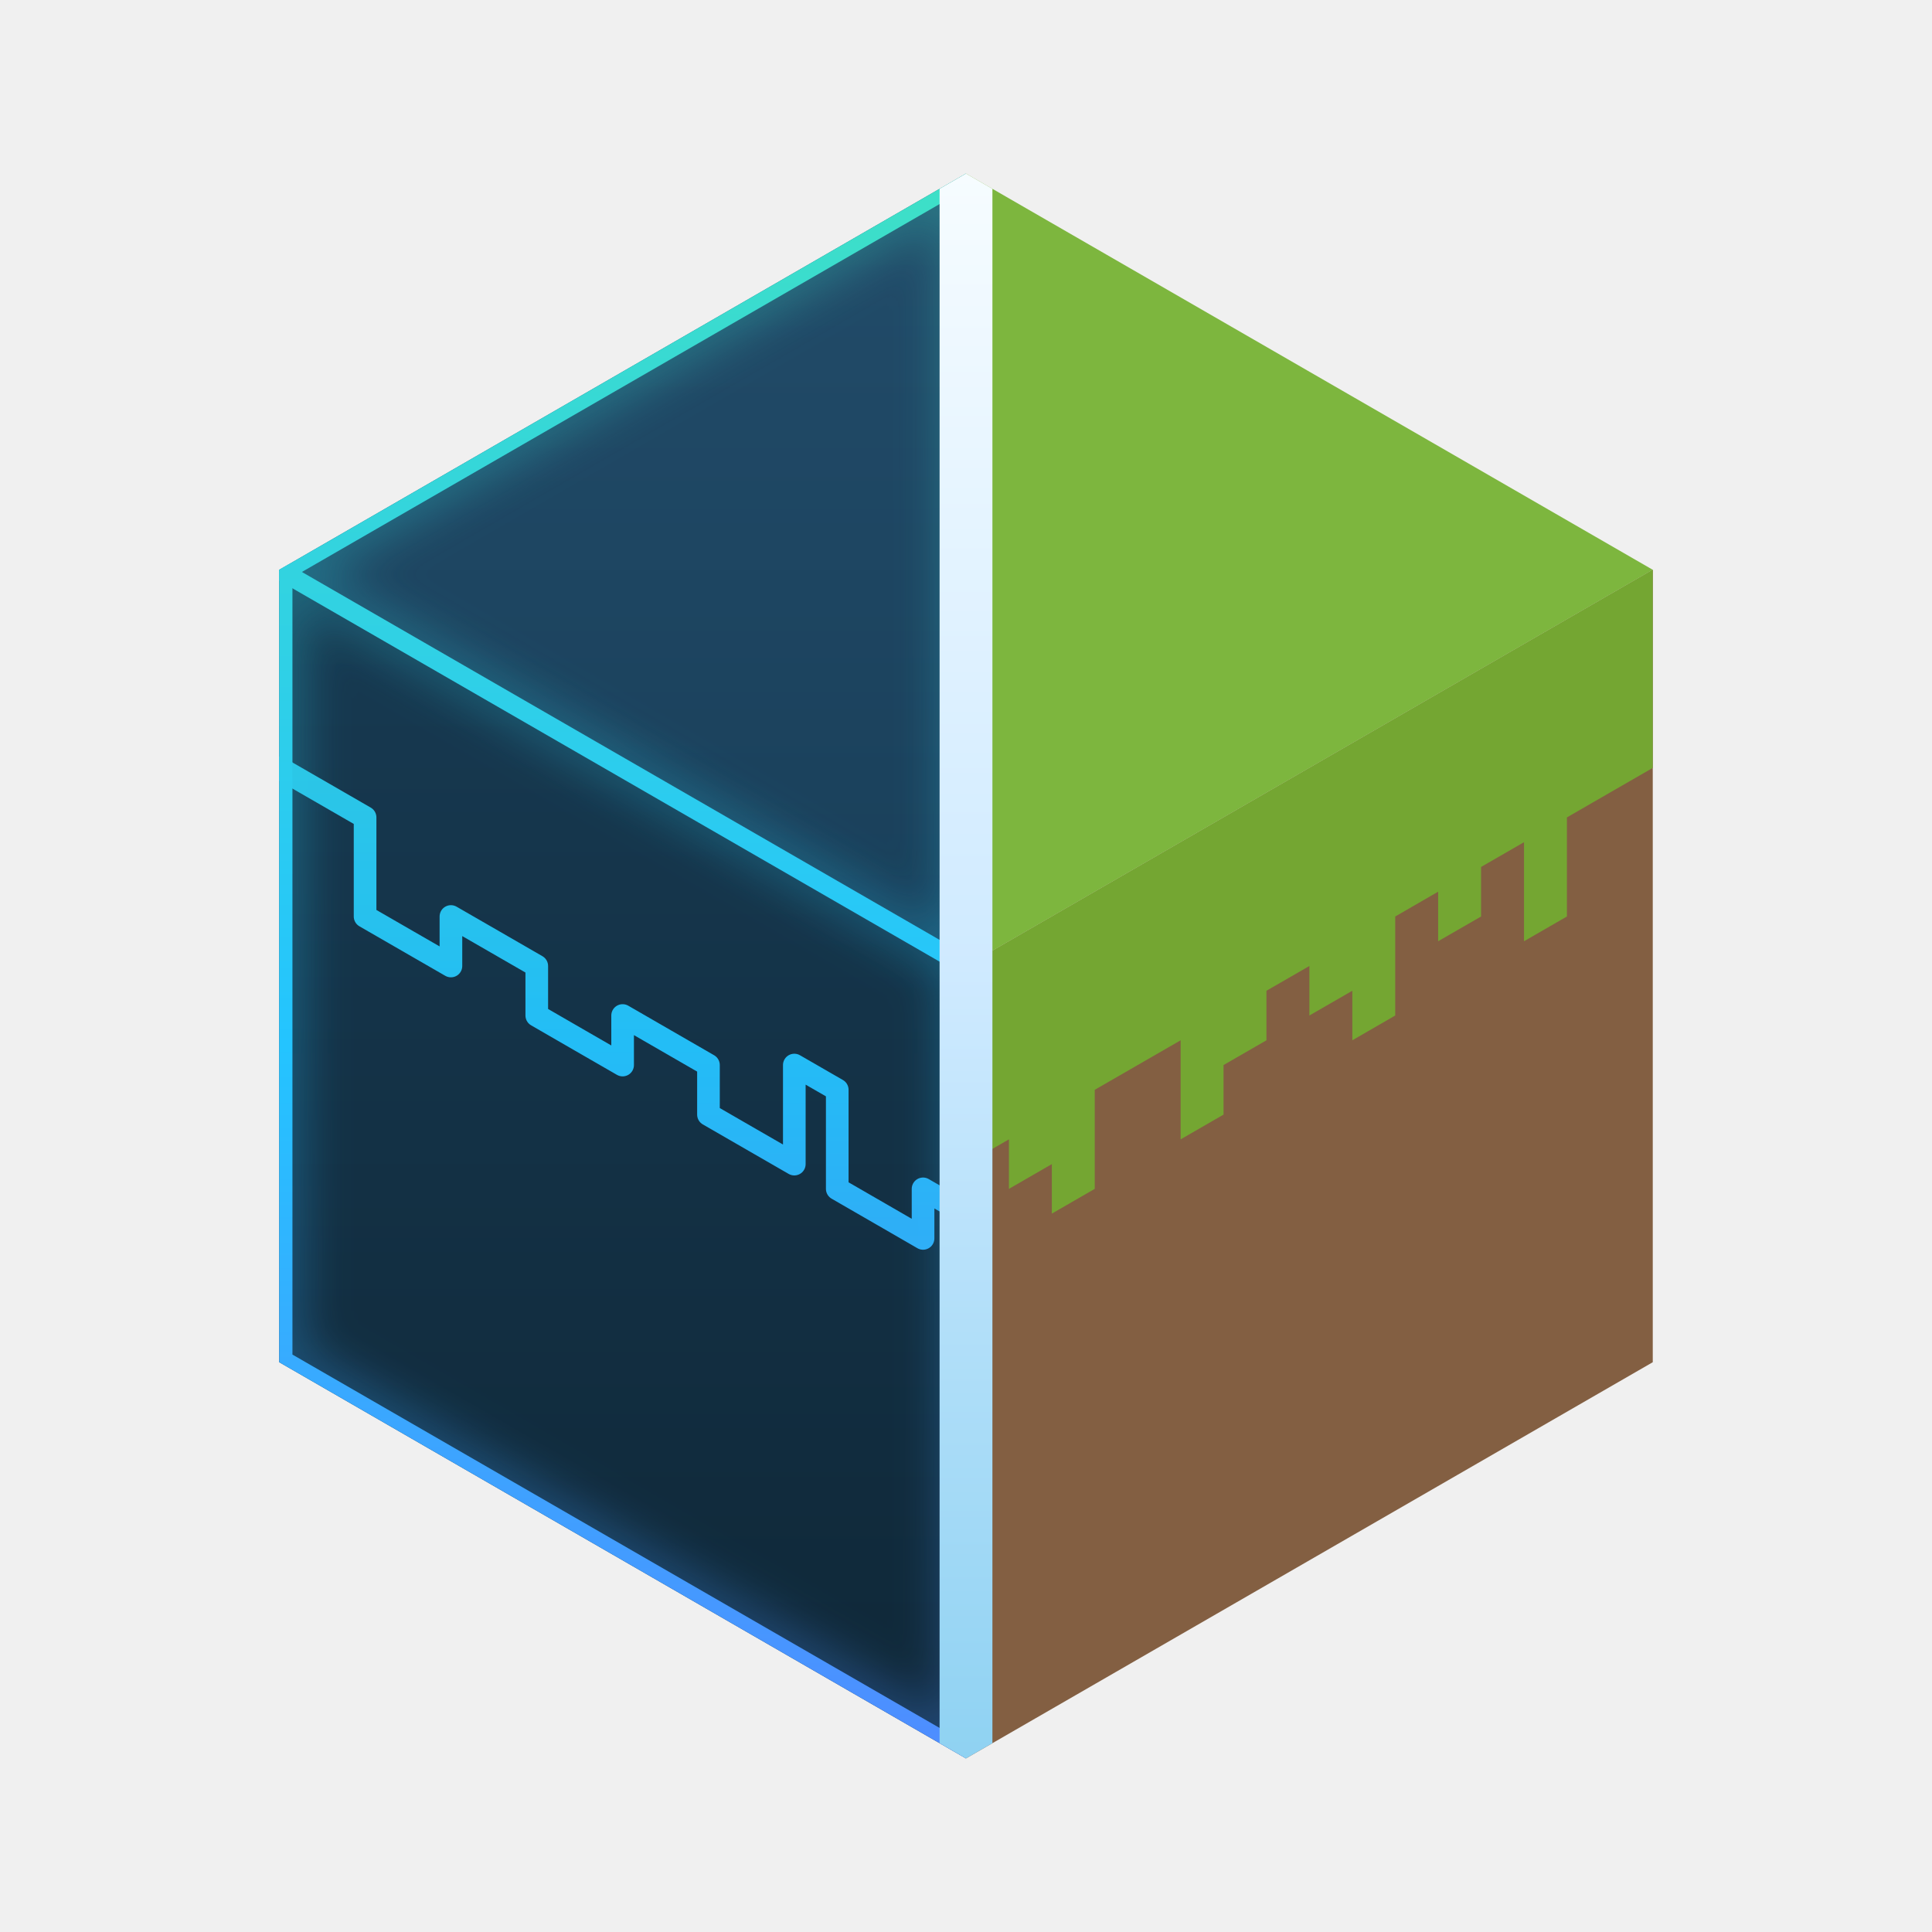
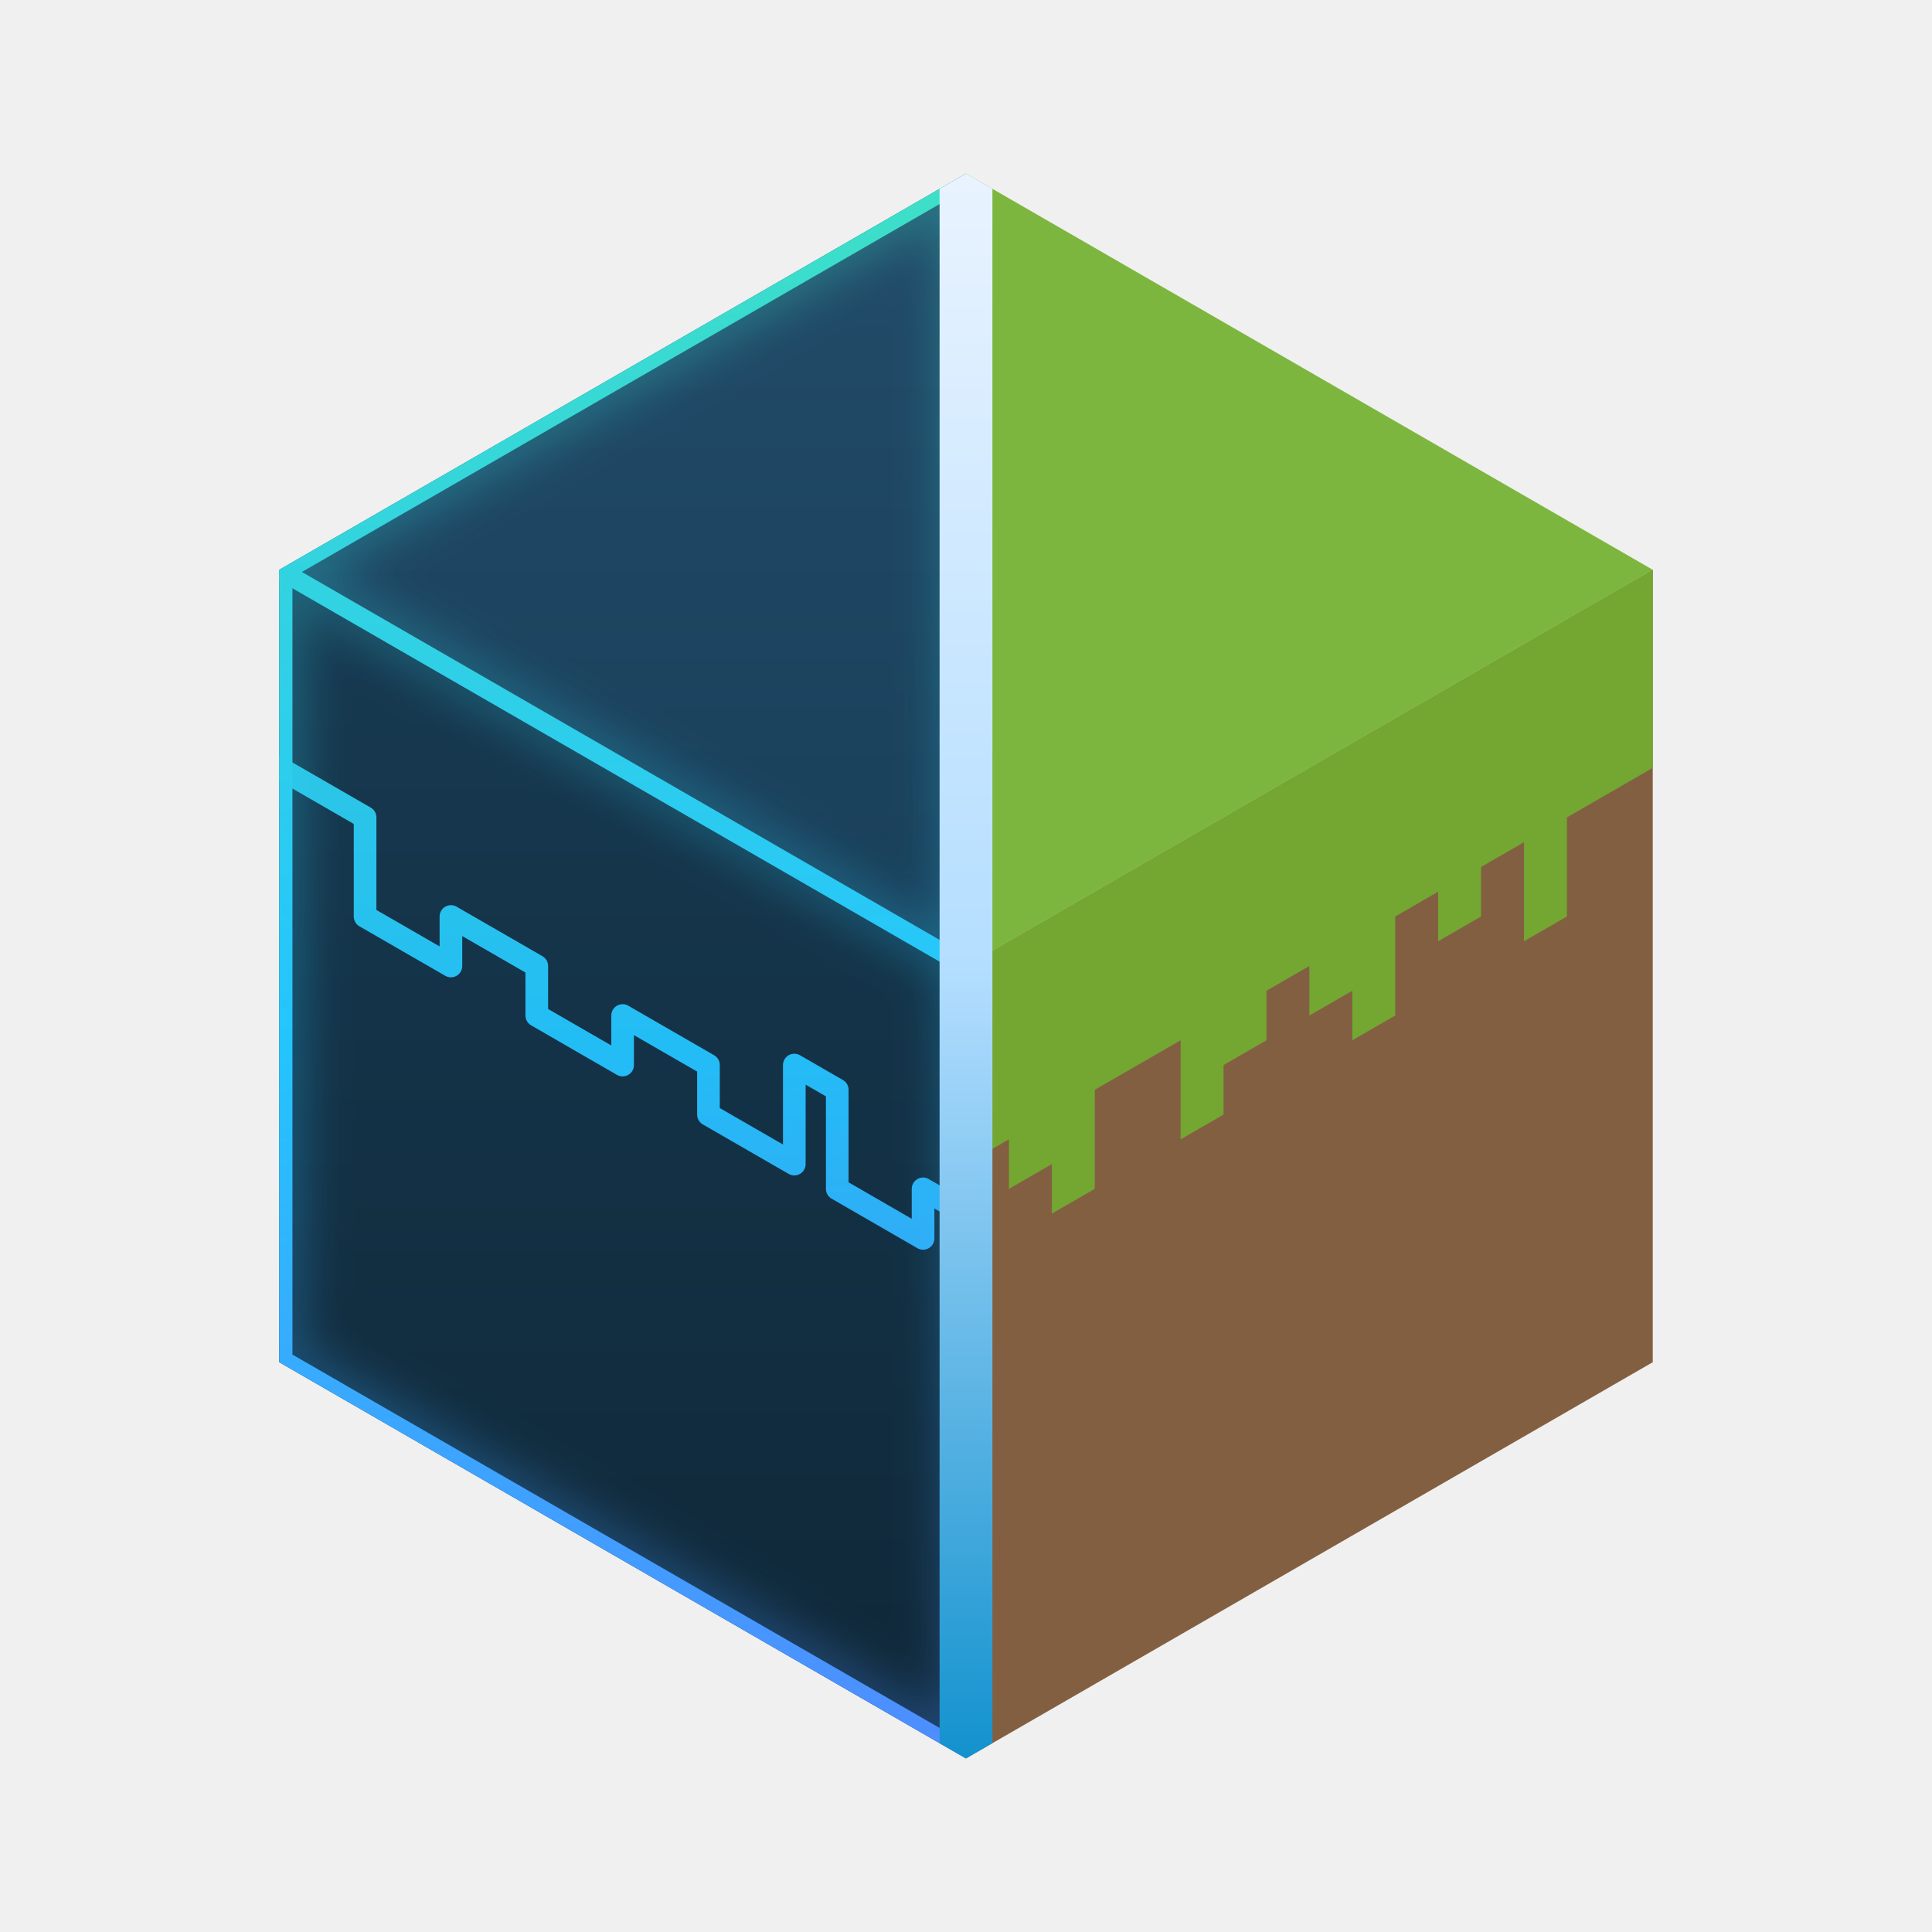
<svg xmlns="http://www.w3.org/2000/svg" viewBox="0 0 512 512" width="512" height="512">
  <defs>
    <pattern id="grain-top" width="16" height="16" patternUnits="userSpaceOnUse" patternTransform="matrix(11.375 6.5625 -11.375 6.5625 256.0 46.0)">
      <path fill="#ffffff" fill-opacity="0.07" d="        M256.000 46.000l11.375 6.562 l-11.375 6.562l-11.375 -6.562z         M278.750 59.125l11.375 6.562 l-11.375 6.562l-11.375 -6.562z         M301.500 72.250l11.375 6.562 l-11.375 6.562l-11.375 -6.562z         M358.375 105.062l11.375 6.562 l-11.375 6.562l-11.375 -6.562z         M381.125 118.188l11.375 6.562 l-11.375 6.562l-11.375 -6.562z         M312.875 91.938l11.375 6.562 l-11.375 6.562l-11.375 -6.562z         M312.875 105.062l11.375 6.562 l-11.375 6.562l-11.375 -6.562z         M324.250 111.625l11.375 6.562 l-11.375 6.562l-11.375 -6.562z         M347.000 124.750l11.375 6.562 l-11.375 6.562l-11.375 -6.562z         M358.375 131.312l11.375 6.562 l-11.375 6.562l-11.375 -6.562z         M403.875 157.562l11.375 6.562 l-11.375 6.562l-11.375 -6.562z         M244.625 78.812l11.375 6.562 l-11.375 6.562l-11.375 -6.562z         M290.125 105.062l11.375 6.562 l-11.375 6.562l-11.375 -6.562z         M347.000 151.000l11.375 6.562 l-11.375 6.562l-11.375 -6.562z         M381.125 170.688l11.375 6.562 l-11.375 6.562l-11.375 -6.562z         M290.125 131.312l11.375 6.562 l-11.375 6.562l-11.375 -6.562z         M233.250 111.625l11.375 6.562 l-11.375 6.562l-11.375 -6.562z         M278.750 137.875l11.375 6.562 l-11.375 6.562l-11.375 -6.562z         M290.125 144.438l11.375 6.562 l-11.375 6.562l-11.375 -6.562z         M324.250 164.125l11.375 6.562 l-11.375 6.562l-11.375 -6.562z         M176.375 91.938l11.375 6.562 l-11.375 6.562l-11.375 -6.562z         M199.125 105.062l11.375 6.562 l-11.375 6.562l-11.375 -6.562z         M267.375 144.438l11.375 6.562 l-11.375 6.562l-11.375 -6.562z         M290.125 157.562l11.375 6.562 l-11.375 6.562l-11.375 -6.562z         M187.750 111.625l11.375 6.562 l-11.375 6.562l-11.375 -6.562z         M199.125 118.188l11.375 6.562 l-11.375 6.562l-11.375 -6.562z         M210.500 124.750l11.375 6.562 l-11.375 6.562l-11.375 -6.562z         M324.250 190.375l11.375 6.562 l-11.375 6.562l-11.375 -6.562z         M312.875 196.938l11.375 6.562 l-11.375 6.562l-11.375 -6.562z         M153.625 118.188l11.375 6.562 l-11.375 6.562l-11.375 -6.562z         M176.375 131.312l11.375 6.562 l-11.375 6.562l-11.375 -6.562z         M210.500 151.000l11.375 6.562 l-11.375 6.562l-11.375 -6.562z         M221.875 157.562l11.375 6.562 l-11.375 6.562l-11.375 -6.562z         M312.875 210.062l11.375 6.562 l-11.375 6.562l-11.375 -6.562z         M210.500 164.125l11.375 6.562 l-11.375 6.562l-11.375 -6.562z         M301.500 216.625l11.375 6.562 l-11.375 6.562l-11.375 -6.562z         M130.875 131.312l11.375 6.562 l-11.375 6.562l-11.375 -6.562z         M153.625 144.438l11.375 6.562 l-11.375 6.562l-11.375 -6.562z         M210.500 177.250l11.375 6.562 l-11.375 6.562l-11.375 -6.562z         M221.875 210.062l11.375 6.562 l-11.375 6.562l-11.375 -6.562z         M85.375 144.438l11.375 6.562 l-11.375 6.562l-11.375 -6.562z         M153.625 183.812l11.375 6.562 l-11.375 6.562l-11.375 -6.562z" />
      <path fill="#000000" fill-opacity="0.05" d="        M324.250 85.375l11.375 6.562 l-11.375 6.562l-11.375 -6.562z         M256.000 59.125l11.375 6.562 l-11.375 6.562l-11.375 -6.562z         M267.375 65.688l11.375 6.562 l-11.375 6.562l-11.375 -6.562z         M335.625 105.062l11.375 6.562 l-11.375 6.562l-11.375 -6.562z         M369.750 124.750l11.375 6.562 l-11.375 6.562l-11.375 -6.562z         M392.500 137.875l11.375 6.562 l-11.375 6.562l-11.375 -6.562z         M244.625 65.688l11.375 6.562 l-11.375 6.562l-11.375 -6.562z         M290.125 91.938l11.375 6.562 l-11.375 6.562l-11.375 -6.562z         M301.500 111.625l11.375 6.562 l-11.375 6.562l-11.375 -6.562z         M210.500 72.250l11.375 6.562 l-11.375 6.562l-11.375 -6.562z         M244.625 91.938l11.375 6.562 l-11.375 6.562l-11.375 -6.562z         M267.375 105.062l11.375 6.562 l-11.375 6.562l-11.375 -6.562z         M312.875 131.312l11.375 6.562 l-11.375 6.562l-11.375 -6.562z         M324.250 137.875l11.375 6.562 l-11.375 6.562l-11.375 -6.562z         M244.625 105.062l11.375 6.562 l-11.375 6.562l-11.375 -6.562z         M335.625 157.562l11.375 6.562 l-11.375 6.562l-11.375 -6.562z         M187.750 85.375l11.375 6.562 l-11.375 6.562l-11.375 -6.562z         M210.500 98.500l11.375 6.562 l-11.375 6.562l-11.375 -6.562z         M221.875 105.062l11.375 6.562 l-11.375 6.562l-11.375 -6.562z         M347.000 177.250l11.375 6.562 l-11.375 6.562l-11.375 -6.562z         M233.250 124.750l11.375 6.562 l-11.375 6.562l-11.375 -6.562z         M312.875 170.688l11.375 6.562 l-11.375 6.562l-11.375 -6.562z         M233.250 137.875l11.375 6.562 l-11.375 6.562l-11.375 -6.562z         M165.000 111.625l11.375 6.562 l-11.375 6.562l-11.375 -6.562z         M176.375 118.188l11.375 6.562 l-11.375 6.562l-11.375 -6.562z         M221.875 144.438l11.375 6.562 l-11.375 6.562l-11.375 -6.562z         M199.125 144.438l11.375 6.562 l-11.375 6.562l-11.375 -6.562z         M244.625 170.688l11.375 6.562 l-11.375 6.562l-11.375 -6.562z         M267.375 183.812l11.375 6.562 l-11.375 6.562l-11.375 -6.562z         M165.000 137.875l11.375 6.562 l-11.375 6.562l-11.375 -6.562z         M233.250 177.250l11.375 6.562 l-11.375 6.562l-11.375 -6.562z         M278.750 203.500l11.375 6.562 l-11.375 6.562l-11.375 -6.562z         M130.875 144.438l11.375 6.562 l-11.375 6.562l-11.375 -6.562z         M153.625 157.562l11.375 6.562 l-11.375 6.562l-11.375 -6.562z         M210.500 190.375l11.375 6.562 l-11.375 6.562l-11.375 -6.562z         M233.250 203.500l11.375 6.562 l-11.375 6.562l-11.375 -6.562z         M96.750 137.875l11.375 6.562 l-11.375 6.562l-11.375 -6.562z         M119.500 151.000l11.375 6.562 l-11.375 6.562l-11.375 -6.562z         M142.250 164.125l11.375 6.562 l-11.375 6.562l-11.375 -6.562z         M119.500 164.125l11.375 6.562 l-11.375 6.562l-11.375 -6.562z         M233.250 229.750l11.375 6.562 l-11.375 6.562l-11.375 -6.562z         M256.000 242.875l11.375 6.562 l-11.375 6.562l-11.375 -6.562z" />
    </pattern>
    <pattern id="grain-side-left" width="16" height="16" patternUnits="userSpaceOnUse" patternTransform="matrix(11.375 6.5625 0 13.125 74.0 151.0)">
      <path fill="#ffffff" fill-opacity="0.07" d="        M233.250 308.500l11.375 6.562 l0.000 13.125l-11.375 -6.562z         M119.500 256.000l11.375 6.562 l0.000 13.125l-11.375 -6.562z         M233.250 334.750l11.375 6.562 l0.000 13.125l-11.375 -6.562z         M96.750 269.125l11.375 6.562 l0.000 13.125l-11.375 -6.562z         M142.250 295.375l11.375 6.562 l0.000 13.125l-11.375 -6.562z         M221.875 354.438l11.375 6.562 l0.000 13.125l-11.375 -6.562z         M85.375 288.812l11.375 6.562 l0.000 13.125l-11.375 -6.562z         M199.125 367.562l11.375 6.562 l0.000 13.125l-11.375 -6.562z         M85.375 315.062l11.375 6.562 l0.000 13.125l-11.375 -6.562z         M108.125 328.188l11.375 6.562 l0.000 13.125l-11.375 -6.562z         M85.375 328.188l11.375 6.562 l0.000 13.125l-11.375 -6.562z         M130.875 354.438l11.375 6.562 l0.000 13.125l-11.375 -6.562z         M233.250 413.500l11.375 6.562 l0.000 13.125l-11.375 -6.562z         M176.375 393.812l11.375 6.562 l0.000 13.125l-11.375 -6.562z         M233.250 426.625l11.375 6.562 l0.000 13.125l-11.375 -6.562z         M153.625 393.812l11.375 6.562 l0.000 13.125l-11.375 -6.562z         M233.250 439.750l11.375 6.562 l0.000 13.125l-11.375 -6.562z" />
      <path fill="#000000" fill-opacity="0.05" d="        M210.500 282.250l11.375 6.562 l0.000 13.125l-11.375 -6.562z         M165.000 269.125l11.375 6.562 l0.000 13.125l-11.375 -6.562z         M244.625 315.062l11.375 6.562 l0.000 13.125l-11.375 -6.562z         M153.625 275.688l11.375 6.562 l0.000 13.125l-11.375 -6.562z         M233.250 321.625l11.375 6.562 l0.000 13.125l-11.375 -6.562z         M96.750 256.000l11.375 6.562 l0.000 13.125l-11.375 -6.562z         M142.250 282.250l11.375 6.562 l0.000 13.125l-11.375 -6.562z         M165.000 295.375l11.375 6.562 l0.000 13.125l-11.375 -6.562z         M199.125 315.062l11.375 6.562 l0.000 13.125l-11.375 -6.562z         M85.375 262.562l11.375 6.562 l0.000 13.125l-11.375 -6.562z         M108.125 288.812l11.375 6.562 l0.000 13.125l-11.375 -6.562z         M165.000 321.625l11.375 6.562 l0.000 13.125l-11.375 -6.562z         M165.000 334.750l11.375 6.562 l0.000 13.125l-11.375 -6.562z         M187.750 347.875l11.375 6.562 l0.000 13.125l-11.375 -6.562z         M244.625 380.688l11.375 6.562 l0.000 13.125l-11.375 -6.562z         M187.750 361.000l11.375 6.562 l0.000 13.125l-11.375 -6.562z         M244.625 393.812l11.375 6.562 l0.000 13.125l-11.375 -6.562z         M119.500 334.750l11.375 6.562 l0.000 13.125l-11.375 -6.562z         M244.625 406.938l11.375 6.562 l0.000 13.125l-11.375 -6.562z         M96.750 334.750l11.375 6.562 l0.000 13.125l-11.375 -6.562z         M142.250 361.000l11.375 6.562 l0.000 13.125l-11.375 -6.562z         M153.625 367.562l11.375 6.562 l0.000 13.125l-11.375 -6.562z         M108.125 354.438l11.375 6.562 l0.000 13.125l-11.375 -6.562z         M130.875 367.562l11.375 6.562 l0.000 13.125l-11.375 -6.562z         M96.750 361.000l11.375 6.562 l0.000 13.125l-11.375 -6.562z         M119.500 374.125l11.375 6.562 l0.000 13.125l-11.375 -6.562z         M130.875 380.688l11.375 6.562 l0.000 13.125l-11.375 -6.562z         M244.625 446.312l11.375 6.562 l0.000 13.125l-11.375 -6.562z" />
    </pattern>
    <pattern id="grain-side-right" width="16" height="16" patternUnits="userSpaceOnUse" patternTransform="matrix(-11.375 6.5625 -11.375 19.6875 438.0 151.0)">
      <path fill="#ffffff" fill-opacity="0.07" d="        M221.875 341.312l-11.375 6.562 l-11.375 19.688l11.375 -6.562z         M324.250 295.375l-11.375 6.562 l-11.375 19.688l11.375 -6.562z         M199.125 380.688l-11.375 6.562 l-11.375 19.688l11.375 -6.562z         M324.250 321.625l-11.375 6.562 l-11.375 19.688l11.375 -6.562z         M278.750 347.875l-11.375 6.562 l-11.375 19.688l11.375 -6.562z         M187.750 413.500l-11.375 6.562 l-11.375 19.688l11.375 -6.562z         M312.875 354.438l-11.375 6.562 l-11.375 19.688l11.375 -6.562z         M187.750 439.750l-11.375 6.562 l-11.375 19.688l11.375 -6.562z         M290.125 393.812l-11.375 6.562 l-11.375 19.688l11.375 -6.562z         M267.375 406.938l-11.375 6.562 l-11.375 19.688l11.375 -6.562z         M278.750 413.500l-11.375 6.562 l-11.375 19.688l11.375 -6.562z         M233.250 439.750l-11.375 6.562 l-11.375 19.688l11.375 -6.562z         M130.875 498.812l-11.375 6.562 l-11.375 19.688l11.375 -6.562z         M176.375 485.688l-11.375 6.562 l-11.375 19.688l11.375 -6.562z         M119.500 518.500l-11.375 6.562 l-11.375 19.688l11.375 -6.562z         M187.750 492.250l-11.375 6.562 l-11.375 19.688l11.375 -6.562z         M108.125 538.188l-11.375 6.562 l-11.375 19.688l11.375 -6.562z" />
    </pattern>
    <linearGradient id="tech-top" gradientUnits="userSpaceOnUse" x1="0" y1="46" x2="0" y2="256">
      <stop offset="0" stop-color="#224c6a" />
      <stop offset="1" stop-color="#193f59" />
    </linearGradient>
    <linearGradient id="tech-face" gradientUnits="userSpaceOnUse" x1="0" y1="151" x2="0" y2="466">
      <stop offset="0" stop-color="#173a52" />
      <stop offset="1" stop-color="#0f2737" />
    </linearGradient>
    <linearGradient id="wire-grad" gradientUnits="userSpaceOnUse" x1="0" y1="46" x2="0" y2="466">
      <stop offset="0" stop-color="#3ee0c6" />
      <stop offset="0.55" stop-color="#24c4ff" />
      <stop offset="1" stop-color="#4f8cff" />
    </linearGradient>
    <filter id="wire-glow" x="-40%" y="-40%" width="180%" height="180%">
      <feGaussianBlur stdDeviation="6" />
    </filter>
    <linearGradient id="seam-grad" gradientUnits="userSpaceOnUse" x1="0" y1="46" x2="0" y2="466">
-       <stop offset="0" stop-color="#f6fcff" />
-       <stop offset="0.5" stop-color="#cfeaff" />
-       <stop offset="1" stop-color="#8fd2f2" />
+       <stop offset="0" stop-color="#e9f3ff" />
+       <stop offset="0.5" stop-color="#b4deff" />
+       <stop offset="1" stop-color="#1392ce" />
    </linearGradient>
    <clipPath id="right-clip">
      <path d="M256,46 L438,151 L438,361 L256,466 Z" />
    </clipPath>
    <clipPath id="cube-clip">
      <path d="M74,151 L256,46 L438,151 L438,361 L256,466 L74,361 Z" />
    </clipPath>
  </defs>
  <g transform="matrix(-1 0 0 1 512 0)">
    <polygon points="74,151 256,256 256,466 74,361" fill="#835f42" />
    <polygon points="74.00,151.00 256.00,256.00 256.00,308.50 244.62,301.94 244.62,315.06 233.25,308.50 233.25,321.62 221.88,315.06 221.88,288.81 210.50,282.25 199.12,275.69 199.12,301.94 187.75,295.38 187.75,282.25 176.38,275.69 176.38,262.56 165.00,256.00 165.00,269.12 153.62,262.56 153.62,275.69 142.25,269.12 142.25,242.88 130.88,236.31 130.88,249.44 119.50,242.88 119.50,229.75 108.12,223.19 108.12,249.44 96.75,242.88 96.75,216.62 85.38,210.06 74.00,203.50" fill="#74a632" />
    <polygon points="74,151 256,256 256,466 74,361" fill="url(#grain-side-left)" />
    <polygon points="256,46 256,256 74,151" fill="#7db63e" />
    <polygon points="256,46 256,256 74,151" fill="url(#grain-top)" />
    <g clip-path="url(#right-clip)">
      <polygon points="256,46 438,151 256,256" fill="url(#tech-top)" />
      <polygon points="438,151 256,256 256,466 438,361" fill="url(#tech-face)" />
      <g fill="none" stroke="url(#wire-grad)" stroke-linecap="round" stroke-linejoin="round">
        <g opacity="0.30" filter="url(#wire-glow)">
          <path d="M256,46 L438,151 L438,361 L256,466 Z" stroke-width="13" />
          <path d="M438,151 L256,256" stroke-width="9" />
        </g>
        <path d="M256,321.62 L267.38,315.06 L267.38,328.19 L278.75,321.62 L290.12,315.06 L290.12,288.81 L301.5,282.25 L301.5,308.5 L312.88,301.94 L324.25,295.38 L324.25,282.25 L335.62,275.69 L347,269.12 L347,282.25 L358.38,275.69 L369.75,269.12 L369.75,256 L381.12,249.44 L392.5,242.88 L392.5,256 L403.88,249.44 L415.25,242.88 L415.25,216.62 L426.62,210.06 L438,203.5" stroke-width="6" opacity="0.95" />
        <path d="M256,46 L438,151 L438,361 L256,466 Z" stroke-width="7" />
        <path d="M438,151 L256,256" stroke-width="5" />
      </g>
    </g>
    <g clip-path="url(#cube-clip)" fill="none" stroke="url(#seam-grad)" stroke-linecap="round">
      <path d="M256,46 L256,466" stroke-width="22" opacity="0.32" filter="url(#wire-glow)" />
      <path d="M256,46 L256,466" stroke-width="14" />
    </g>
  </g>
</svg>
